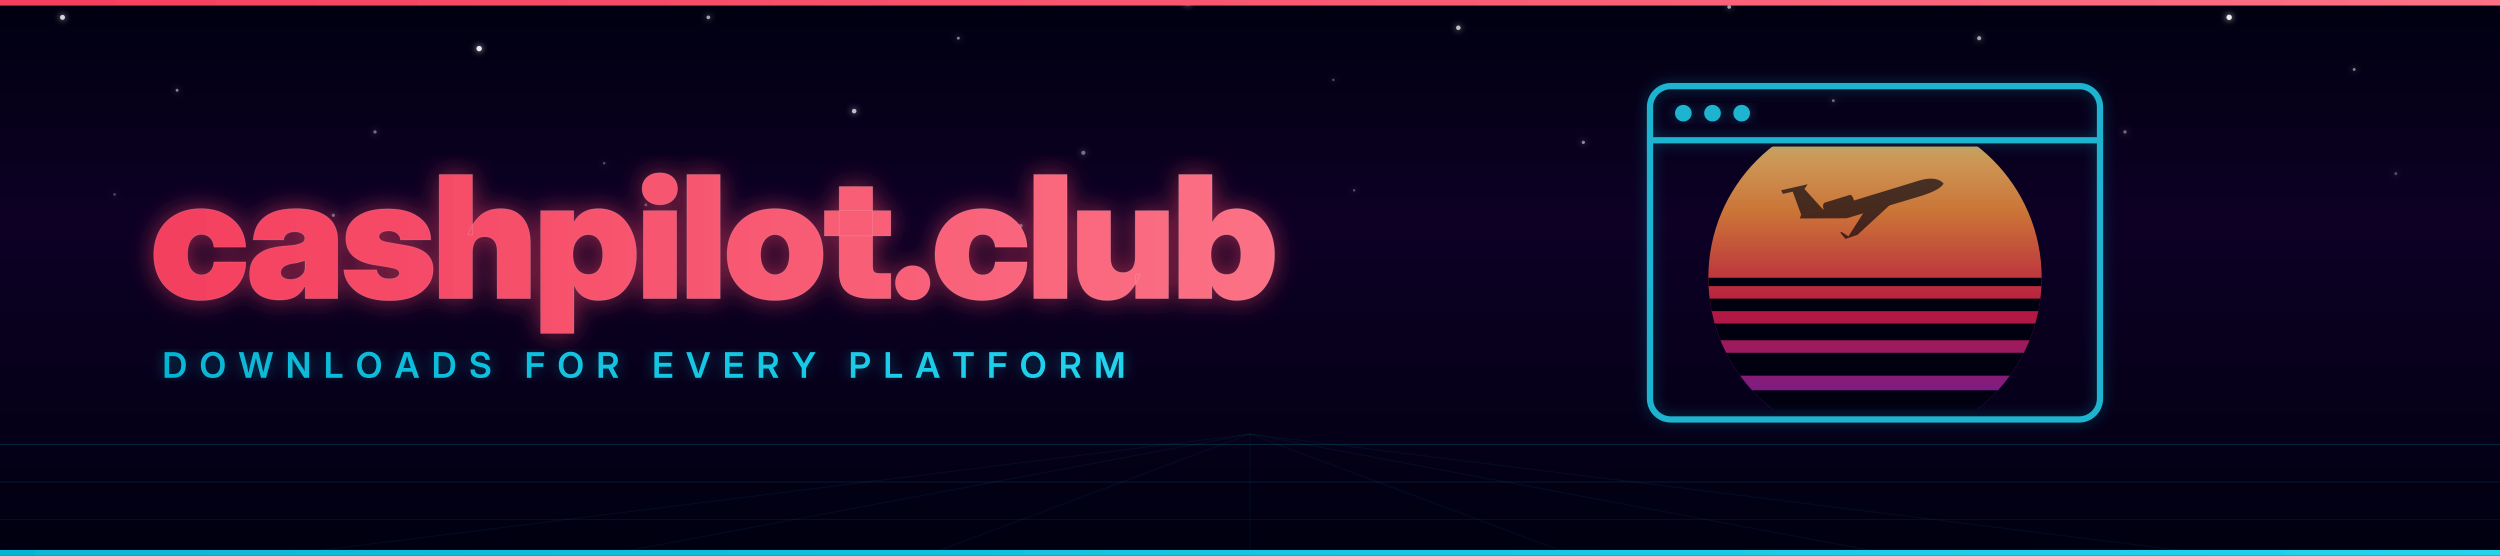
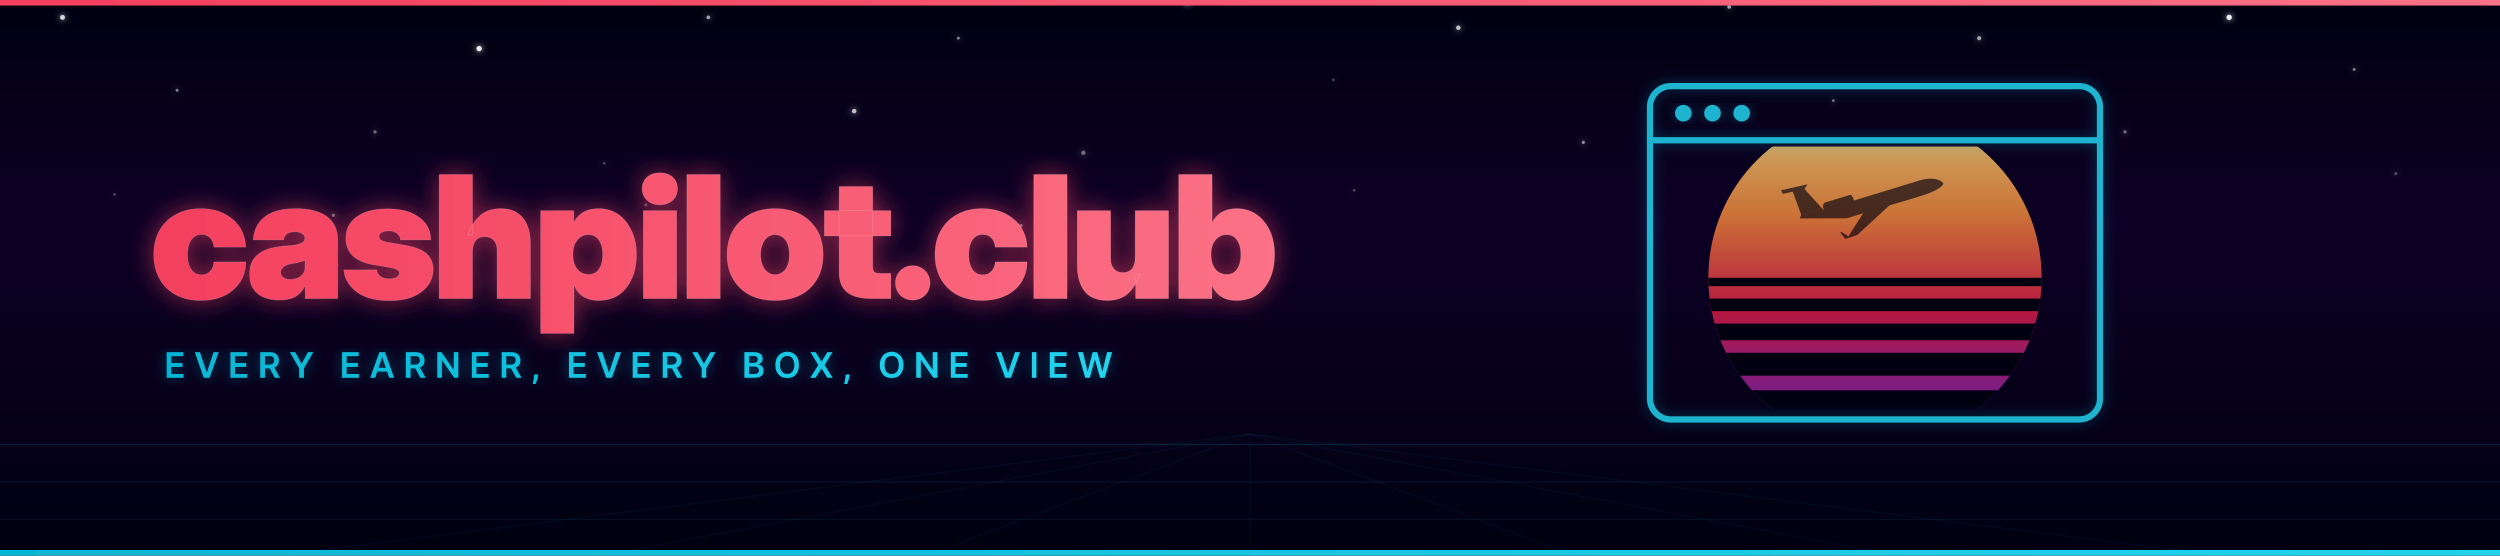
<svg xmlns="http://www.w3.org/2000/svg" viewBox="0 0 900 200" width="900" height="200" role="img" aria-label="cashpilot.club">
  <defs>
    <linearGradient id="bg" x1="0%" y1="0%" x2="0%" y2="100%">
      <stop offset="0%" stop-color="#000010" />
      <stop offset="40%" stop-color="#0d0025" />
      <stop offset="100%" stop-color="#000010" />
    </linearGradient>
    <linearGradient id="sun" x1="0%" y1="0%" x2="0%" y2="100%">
      <stop offset="0%" stop-color="#fde68a" />
      <stop offset="30%" stop-color="#fb923c" />
      <stop offset="60%" stop-color="#e11d48" />
      <stop offset="100%" stop-color="#6d28d9" />
    </linearGradient>
    <linearGradient id="pk" x1="0%" y1="0%" x2="100%" y2="0%">
      <stop offset="0%" stop-color="#f43f5e" />
      <stop offset="100%" stop-color="#fb7185" />
    </linearGradient>
    <linearGradient id="cy" x1="0%" y1="0%" x2="100%" y2="0%">
      <stop offset="0%" stop-color="#06b6d4" />
      <stop offset="100%" stop-color="#22d3ee" />
    </linearGradient>
    <filter id="pg">
      <feGaussianBlur stdDeviation="6" result="b" />
      <feFlood flood-color="#f43f5e" flood-opacity="0.5" result="c" />
      <feComposite in="c" in2="b" operator="in" result="g" />
      <feMerge>
        <feMergeNode in="g" />
        <feMergeNode in="SourceGraphic" />
      </feMerge>
    </filter>
    <filter id="cg">
      <feGaussianBlur stdDeviation="3" result="b" />
      <feFlood flood-color="#06b6d4" flood-opacity="0.4" result="c" />
      <feComposite in="c" in2="b" operator="in" result="g" />
      <feMerge>
        <feMergeNode in="g" />
        <feMergeNode in="SourceGraphic" />
      </feMerge>
    </filter>
    <filter id="sg">
      <feGaussianBlur stdDeviation="1.5" result="b" />
      <feMerge>
        <feMergeNode in="b" />
        <feMergeNode in="SourceGraphic" />
      </feMerge>
    </filter>
    <clipPath id="cue">
      <rect x="797" y="87" width="206" height="126" rx="6" />
    </clipPath>
    <clipPath id="sc">
      <circle cx="900" cy="150" r="80" />
    </clipPath>
  </defs>
  <rect width="900" height="200" fill="url(#bg)" />
  <g transform="translate(0,-12.5) scale(0.75)">
    <g fill="#fff" filter="url(#sg)">
      <circle cx="30" cy="25" r="1.2" opacity="0.8" />
      <circle cx="85" cy="60" r="0.7" opacity="0.5" />
      <circle cx="120" cy="15" r="1" opacity="0.7" />
      <circle cx="180" cy="80" r="0.8" opacity="0.4" />
      <circle cx="230" cy="40" r="1.3" opacity="0.9" />
      <circle cx="290" cy="95" r="0.6" opacity="0.3" />
      <circle cx="340" cy="25" r="0.9" opacity="0.6" />
      <circle cx="410" cy="70" r="1.1" opacity="0.7" />
      <circle cx="460" cy="35" r="0.7" opacity="0.5" />
      <circle cx="520" cy="90" r="1" opacity="0.4" />
      <circle cx="570" cy="18" r="1.2" opacity="0.8" />
      <circle cx="640" cy="55" r="0.6" opacity="0.3" />
      <circle cx="700" cy="30" r="1.1" opacity="0.7" />
      <circle cx="760" cy="85" r="0.8" opacity="0.5" />
      <circle cx="830" cy="20" r="0.9" opacity="0.6" />
      <circle cx="880" cy="65" r="0.7" opacity="0.4" />
      <circle cx="950" cy="35" r="1" opacity="0.6" />
      <circle cx="1020" cy="80" r="0.8" opacity="0.4" />
      <circle cx="1070" cy="25" r="1.3" opacity="0.9" />
      <circle cx="1130" cy="50" r="0.7" opacity="0.5" />
      <circle cx="1180" cy="15" r="1" opacity="0.7" />
      <circle cx="55" cy="110" r="0.6" opacity="0.3" />
      <circle cx="160" cy="120" r="0.8" opacity="0.4" />
      <circle cx="310" cy="115" r="0.7" opacity="0.3" />
      <circle cx="490" cy="125" r="0.9" opacity="0.4" />
      <circle cx="650" cy="108" r="0.6" opacity="0.3" />
      <circle cx="1150" cy="100" r="0.7" opacity="0.3" />
    </g>
    <g clip-path="url(#cue)">
      <circle cx="900" cy="150" r="80" fill="url(#sun)" opacity="0.8" />
      <g clip-path="url(#sc)">
        <rect x="815" y="150" width="170" height="4" fill="#000010" />
        <rect x="815" y="160" width="170" height="6" fill="#000010" />
        <rect x="815" y="172" width="170" height="8" fill="#000010" />
        <rect x="815" y="186" width="170" height="11" fill="#000010" />
        <rect x="815" y="204" width="170" height="16" fill="#000010" />
        <g id="plane" transform="translate(899,114) rotate(-17) scale(0.95)" fill="#000010" opacity="0.65">
          <path d="M37,1.2 C35.8,-1.8 32,-3.8 26,-3.9 L-22,-3.9 L-36.5,-4.8 L-37.6,-3.2 L-15,3.6 L24,3.8 C30.5,3.8 35,3 37,1.2 Z" />
          <path d="M-25,-3.9 L-31.8,-18.4 L-37.2,-18.6 L-36.4,-4.6 Z" />
          <path d="M-28.8,-18.6 L-42.5,-19.6 L-42.2,-17.6 L-31,-16.8 Z" />
          <path d="M-10,-7.2 L-23,-7.2 C-25.4,-7.2 -25.4,-1.8 -23,-1.8 L-10,-1.8 C-8.4,-1.8 -8.4,-7.2 -10,-7.2 Z" />
          <path d="M9,3 L-6,3.4 L-16.8,12.6 L-19.5,9.4 L-20.2,9.6 L-18.6,13.4 L-12.2,13.2 Z" />
        </g>
      </g>
    </g>
    <g fill="none" stroke="#22d3ee" stroke-width="3" stroke-linejoin="round" stroke-linecap="round" opacity="0.85" filter="url(#cg)">
      <rect x="792" y="58" width="216" height="160" rx="10" />
      <path d="M792,84 L1008,84" />
    </g>
    <g fill="#22d3ee" opacity="0.85" filter="url(#cg)">
      <circle cx="808" cy="71" r="4" />
      <circle cx="822" cy="71" r="4" />
      <circle cx="836" cy="71" r="4" />
    </g>
    <g stroke="#06b6d4" stroke-width="0.5">
      <line x1="0" y1="230" x2="1200" y2="230" opacity="0.2" />
      <line x1="0" y1="248" x2="1200" y2="248" opacity="0.14" />
      <line x1="0" y1="266" x2="1200" y2="266" opacity="0.09" />
      <line x1="0" y1="284" x2="1200" y2="284" opacity="0.05" />
      <line x1="600" y1="225" x2="0" y2="300" opacity="0.07" />
      <line x1="600" y1="225" x2="200" y2="300" opacity="0.07" />
      <line x1="600" y1="225" x2="400" y2="300" opacity="0.07" />
      <line x1="600" y1="225" x2="600" y2="300" opacity="0.07" />
      <line x1="600" y1="225" x2="800" y2="300" opacity="0.07" />
      <line x1="600" y1="225" x2="1000" y2="300" opacity="0.07" />
      <line x1="600" y1="225" x2="1200" y2="300" opacity="0.07" />
    </g>
    <path id="ttl" transform="translate(72 160)" d="M24.4 0.9Q17.6 0.9 12.5 -1.8Q7.4 -4.5 4.6 -9.5Q1.8 -14.5 1.8 -21.1Q1.8 -27.7 4.6 -32.7Q7.4 -37.7 12.5 -40.4Q17.6 -43.2 24.4 -43.2Q29.0 -43.2 32.9 -41.9Q36.8 -40.5 39.7 -38.0Q42.6 -35.6 44.2 -32.2Q45.8 -28.8 46.0 -24.7H30.7Q30.6 -26.1 30.1 -27.2Q29.7 -28.3 28.9 -29.1Q28.1 -29.9 27.0 -30.4Q26.0 -30.8 24.7 -30.8Q22.6 -30.8 21.1 -29.6Q19.6 -28.5 18.8 -26.3Q18.0 -24.1 18.0 -21.1Q18.0 -18.1 18.8 -15.9Q19.6 -13.7 21.1 -12.6Q22.6 -11.4 24.7 -11.4Q26.0 -11.4 27.0 -11.8Q28.1 -12.3 28.9 -13.1Q29.7 -13.9 30.1 -15.0Q30.6 -16.2 30.7 -17.6H46.0Q46.0 -13.5 44.4 -10.1Q42.8 -6.7 39.9 -4.2Q37.1 -1.7 33.1 -0.4Q29.1 0.9 24.4 0.9Z M62.2 0.7Q57.9 0.7 54.7 -0.6Q51.4 -1.9 49.6 -4.7Q47.8 -7.4 47.8 -11.6Q47.8 -15.2 49.0 -17.7Q50.2 -20.1 52.5 -21.7Q54.7 -23.3 57.6 -24.1Q60.6 -24.9 64.0 -25.2Q67.7 -25.4 70.0 -25.8Q72.3 -26.3 73.3 -27.0Q74.3 -27.7 74.3 -28.9V-29.0Q74.3 -29.9 73.7 -30.6Q73.1 -31.3 72.0 -31.7Q70.9 -32.1 69.5 -32.1Q67.9 -32.1 66.8 -31.6Q65.6 -31.2 65.0 -30.3Q64.3 -29.5 64.2 -28.2H49.5Q49.9 -33.0 52.3 -36.4Q54.7 -39.7 59.1 -41.5Q63.6 -43.2 70.1 -43.2Q75.0 -43.2 78.7 -42.2Q82.5 -41.2 85.0 -39.3Q87.6 -37.4 88.8 -34.6Q90.1 -31.8 90.1 -28.2V0.0H74.5V-5.9H74.3Q72.9 -3.4 71.1 -1.9Q69.3 -0.4 67.1 0.1Q64.9 0.7 62.2 0.7ZM67.4 -9.2Q69.1 -9.2 70.7 -9.8Q72.3 -10.5 73.4 -11.8Q74.4 -13.0 74.4 -14.9V-18.3Q73.8 -18.1 73.2 -17.9Q72.5 -17.7 71.7 -17.5Q71.0 -17.3 70.1 -17.1Q69.1 -17.0 68.0 -16.8Q66.4 -16.5 65.2 -15.9Q64.0 -15.4 63.4 -14.5Q62.7 -13.7 62.7 -12.6Q62.7 -11.5 63.3 -10.7Q63.9 -10.0 65.0 -9.6Q66.0 -9.2 67.4 -9.2Z M114.9 1.0Q108.7 1.0 103.9 -0.7Q99.1 -2.6 96.3 -6.0Q93.4 -9.3 93.0 -13.8H108.8Q109.1 -11.9 110.6 -10.7Q112.1 -9.5 114.7 -9.5Q117.1 -9.5 118.4 -10.3Q119.7 -11.0 119.7 -12.2Q119.7 -13.3 118.5 -14.0Q117.3 -14.6 114.9 -15.0L107.0 -16.3Q100.7 -17.4 97.3 -20.6Q94.0 -23.8 94.0 -28.9Q94.0 -33.3 96.3 -36.4Q98.7 -39.6 103.2 -41.4Q107.7 -43.1 114.1 -43.1Q120.5 -43.1 125.1 -41.3Q129.6 -39.4 132.2 -36.1Q134.7 -32.8 134.8 -28.2H120.2Q120.2 -30.0 118.6 -31.3Q117.0 -32.5 114.7 -32.5Q112.4 -32.5 111.1 -31.7Q109.9 -30.9 109.9 -29.8Q109.9 -28.8 110.9 -28.1Q111.9 -27.4 113.8 -27.1L122.9 -25.5Q129.6 -24.4 132.7 -21.6Q135.9 -18.8 135.9 -14.1Q135.9 -9.6 133.3 -6.2Q130.7 -2.8 126.0 -0.8Q121.3 1.0 114.9 1.0Z M154.8 -22.4V0.0H138.8V-59.6H154.8V-30.6H152.5Q154.5 -36.1 158.2 -39.6Q162.0 -43.2 168.4 -43.2Q173.1 -43.2 176.2 -41.2Q179.4 -39.1 181.0 -35.4Q182.6 -31.7 182.6 -26.6V0.0H166.6V-23.0Q166.6 -26.2 165.1 -27.9Q163.6 -29.7 160.7 -29.7Q158.8 -29.7 157.5 -28.9Q156.2 -28.1 155.5 -26.4Q154.8 -24.8 154.8 -22.4Z M187.5 16.7V-42.2H203.4V-36.9H203.6Q204.8 -39.0 206.5 -40.4Q208.2 -41.8 210.4 -42.5Q212.6 -43.2 215.4 -43.2Q220.7 -43.2 224.8 -40.4Q228.8 -37.6 231.1 -32.6Q233.5 -27.7 233.5 -21.2Q233.5 -14.4 231.2 -9.5Q228.9 -4.5 224.9 -1.7Q220.8 0.9 215.2 0.9Q212.4 0.9 210.2 0.1Q207.9 -0.7 206.3 -2.3Q204.6 -3.9 203.7 -6.2H203.5V16.7ZM210.4 -11.6Q212.6 -11.6 214.2 -12.7Q215.7 -13.9 216.5 -16.1Q217.3 -18.2 217.3 -21.2Q217.3 -24.1 216.5 -26.2Q215.7 -28.3 214.2 -29.5Q212.6 -30.7 210.4 -30.7Q208.3 -30.7 206.6 -29.5Q204.9 -28.3 203.9 -26.2Q203.0 -24.1 203.0 -21.2Q203.0 -18.2 203.9 -16.1Q204.9 -13.9 206.6 -12.7Q208.3 -11.6 210.4 -11.6Z M236.8 0.0V-42.2H252.8V0.0ZM244.7 -45.0Q241.0 -45.0 238.6 -47.2Q236.2 -49.4 236.2 -52.8Q236.2 -56.1 238.6 -58.3Q241.0 -60.4 244.7 -60.4Q248.5 -60.4 250.9 -58.3Q253.2 -56.1 253.2 -52.7Q253.2 -49.4 250.9 -47.2Q248.5 -45.0 244.7 -45.0Z M273.7 -59.6V0.0H257.7V-59.6Z M300.0 0.9Q293.2 0.9 288.0 -1.7Q282.8 -4.4 279.9 -9.4Q277.0 -14.3 277.0 -21.1Q277.0 -27.9 279.9 -32.8Q282.8 -37.7 288.0 -40.5Q293.2 -43.2 300.0 -43.2Q306.9 -43.2 312.1 -40.5Q317.3 -37.7 320.2 -32.8Q323.1 -27.9 323.1 -21.1Q323.1 -14.3 320.2 -9.4Q317.3 -4.4 312.1 -1.7Q306.9 0.9 300.0 0.9ZM300.0 -11.5Q301.9 -11.5 303.5 -12.6Q305.1 -13.6 306.0 -15.8Q306.9 -17.9 306.9 -21.1Q306.9 -24.3 306.0 -26.4Q305.1 -28.5 303.5 -29.6Q301.9 -30.7 300.0 -30.7Q298.1 -30.7 296.6 -29.6Q295.0 -28.5 294.1 -26.4Q293.1 -24.3 293.1 -21.1Q293.1 -17.9 294.1 -15.8Q295.0 -13.6 296.6 -12.6Q298.1 -11.5 300.0 -11.5Z M355.6 -42.2V-30.1H323.7V-42.2ZM330.8 -53.8H346.9V-15.4Q346.9 -13.5 347.6 -12.8Q348.3 -12.1 350.5 -12.1Q351.6 -12.1 353.3 -12.1Q355.0 -12.1 355.6 -12.1V0.0Q354.5 0.0 352.0 0.0Q349.5 0.0 346.8 0.0Q338.5 0.0 334.7 -3.0Q330.8 -6.0 330.8 -12.6Z M366.1 0.7Q362.6 0.7 360.2 -1.6Q357.8 -4.1 357.8 -7.5Q357.8 -11.0 360.2 -13.4Q362.6 -15.8 366.1 -15.8Q369.5 -15.8 372.0 -13.4Q374.4 -11.0 374.4 -7.5Q374.4 -4.1 372.0 -1.6Q369.5 0.7 366.1 0.7Z M399.4 0.9Q392.6 0.9 387.5 -1.8Q382.5 -4.5 379.6 -9.5Q376.8 -14.5 376.8 -21.1Q376.8 -27.7 379.6 -32.7Q382.5 -37.7 387.5 -40.4Q392.6 -43.2 399.4 -43.2Q404.0 -43.2 407.9 -41.9Q411.9 -40.5 414.7 -38.0Q417.6 -35.6 419.2 -32.2Q420.9 -28.8 421.0 -24.7H405.7Q405.6 -26.1 405.1 -27.2Q404.7 -28.3 403.9 -29.1Q403.1 -29.9 402.1 -30.4Q401.0 -30.8 399.7 -30.8Q397.6 -30.8 396.1 -29.6Q394.6 -28.5 393.8 -26.3Q393.0 -24.1 393.0 -21.1Q393.0 -18.1 393.8 -15.9Q394.6 -13.7 396.1 -12.6Q397.6 -11.4 399.7 -11.4Q401.0 -11.4 402.1 -11.8Q403.1 -12.3 403.9 -13.1Q404.7 -13.9 405.1 -15.0Q405.6 -16.2 405.7 -17.6H421.0Q421.0 -13.5 419.4 -10.1Q417.9 -6.7 415.0 -4.2Q412.1 -1.7 408.1 -0.4Q404.2 0.9 399.4 0.9Z M440.2 -59.6V0.0H424.2V-59.6Z M459.4 0.9Q454.7 0.9 451.5 -1.0Q448.3 -3.0 446.7 -6.8Q445.1 -10.5 445.1 -15.6V-42.2H461.1V-19.2Q461.1 -16.0 462.7 -14.3Q464.2 -12.5 467.0 -12.5Q468.9 -12.5 470.2 -13.3Q471.6 -14.1 472.2 -15.7Q472.9 -17.4 472.9 -19.8V-42.2H488.9V0.0H473.1V-11.6H475.2Q473.2 -6.1 469.5 -2.5Q465.8 0.9 459.4 0.9Z M521.5 0.9Q518.7 0.9 516.4 0.1Q514.1 -0.7 512.4 -2.4Q510.7 -4.0 509.7 -6.5H509.7V0.0H493.8V-59.6H509.8V-36.7H509.9Q511.2 -38.9 512.9 -40.4Q514.6 -41.8 516.8 -42.5Q519.0 -43.2 521.7 -43.2Q527.0 -43.2 531.1 -40.4Q535.1 -37.6 537.5 -32.6Q539.8 -27.7 539.8 -21.2Q539.8 -14.4 537.5 -9.5Q535.3 -4.5 531.2 -1.7Q527.1 0.9 521.5 0.9ZM516.8 -11.6Q519.0 -11.6 520.5 -12.7Q522.0 -13.9 522.8 -16.1Q523.6 -18.2 523.6 -21.2Q523.6 -24.1 522.8 -26.2Q522.0 -28.3 520.5 -29.5Q519.0 -30.7 516.8 -30.7Q514.6 -30.7 512.9 -29.5Q511.2 -28.3 510.2 -26.2Q509.3 -24.1 509.3 -21.2Q509.3 -18.2 510.2 -16.1Q511.2 -13.9 512.9 -12.7Q514.6 -11.6 516.8 -11.6Z" fill="url(#pk)" filter="url(#pg)" />
    <use href="#ttl" fill="none" stroke="#fff" stroke-width="0.3" opacity="0.2" />
-     <path d="M5.2 0.0H2.0V-1.8H5.0Q6.4 -1.8 7.3 -2.3Q8.1 -2.8 8.6 -3.8Q9.0 -4.8 9.0 -6.2Q9.0 -7.5 8.6 -8.5Q8.1 -9.4 7.3 -9.9Q6.4 -10.4 5.1 -10.4H2.0V-12.3H5.2Q7.1 -12.3 8.4 -11.6Q9.8 -10.8 10.5 -9.4Q11.2 -8.1 11.2 -6.2Q11.2 -4.2 10.5 -2.8Q9.8 -1.5 8.4 -0.7Q7.1 0.0 5.2 0.0ZM3.2 -12.3V0.0H1.0V-12.3Z M24.2 0.1Q22.5 0.1 21.2 -0.5Q19.9 -1.3 19.1 -2.8Q18.4 -4.2 18.4 -6.1Q18.4 -8.1 19.1 -9.5Q19.9 -10.9 21.2 -11.7Q22.5 -12.5 24.2 -12.5Q25.8 -12.5 27.1 -11.7Q28.4 -10.9 29.2 -9.5Q29.9 -8.1 29.9 -6.1Q29.9 -4.2 29.2 -2.8Q28.4 -1.3 27.1 -0.5Q25.8 0.1 24.2 0.1ZM24.2 -1.7Q25.2 -1.7 26.0 -2.2Q26.8 -2.7 27.2 -3.7Q27.7 -4.7 27.7 -6.1Q27.7 -7.5 27.2 -8.5Q26.8 -9.5 26.0 -10.0Q25.2 -10.6 24.2 -10.6Q23.2 -10.6 22.4 -10.0Q21.5 -9.5 21.1 -8.5Q20.6 -7.5 20.6 -6.1Q20.6 -4.7 21.1 -3.7Q21.5 -2.7 22.4 -2.2Q23.2 -1.7 24.2 -1.7Z M40.0 0.0 36.6 -12.3H38.9L40.6 -5.7Q40.8 -4.9 40.9 -4.2Q41.1 -3.5 41.2 -2.8Q41.3 -2.1 41.5 -1.4H41.1Q41.2 -2.1 41.4 -2.8Q41.5 -3.5 41.7 -4.2Q41.8 -4.9 42.0 -5.7L43.7 -12.3H46.0L47.7 -5.7Q47.9 -4.9 48.0 -4.2Q48.2 -3.5 48.4 -2.8Q48.5 -2.1 48.6 -1.4H48.2Q48.4 -2.1 48.5 -2.8Q48.6 -3.5 48.8 -4.2Q49.0 -4.9 49.1 -5.7L50.8 -12.3H53.1L49.7 0.0H47.3L45.4 -7.1Q45.2 -7.9 45.0 -8.8Q44.8 -9.6 44.6 -10.7H45.1Q44.9 -9.6 44.7 -8.8Q44.5 -7.9 44.3 -7.1L42.5 0.0Z M60.2 0.0V-12.3H62.6L66.9 -5.4Q67.1 -5.1 67.4 -4.7Q67.7 -4.2 68.0 -3.7Q68.3 -3.1 68.5 -2.6L68.3 -2.1Q68.3 -2.6 68.3 -3.3Q68.2 -4.0 68.2 -4.6Q68.2 -5.2 68.2 -5.6V-12.3H70.4V0.0H68.0L64.1 -6.2Q63.9 -6.5 63.6 -7.0Q63.3 -7.6 62.8 -8.3Q62.4 -9.0 62.0 -9.9L62.3 -10.2Q62.4 -9.3 62.4 -8.5Q62.4 -7.7 62.4 -7.1Q62.4 -6.5 62.4 -6.2V0.0Z M78.5 0.0V-12.3H80.7V-1.9H86.4V0.0Z M99.1 0.1Q97.5 0.1 96.2 -0.5Q94.9 -1.3 94.1 -2.8Q93.4 -4.2 93.4 -6.1Q93.4 -8.1 94.1 -9.5Q94.9 -10.9 96.2 -11.7Q97.5 -12.5 99.1 -12.5Q100.8 -12.5 102.1 -11.7Q103.4 -10.9 104.2 -9.5Q104.9 -8.1 104.9 -6.1Q104.9 -4.2 104.2 -2.8Q103.4 -1.3 102.1 -0.5Q100.8 0.1 99.1 0.1ZM99.1 -1.7Q100.2 -1.7 101.0 -2.2Q101.8 -2.7 102.2 -3.7Q102.7 -4.7 102.7 -6.1Q102.7 -7.5 102.2 -8.5Q101.8 -9.5 101.0 -10.0Q100.2 -10.6 99.1 -10.6Q98.1 -10.6 97.3 -10.0Q96.5 -9.5 96.1 -8.5Q95.6 -7.5 95.6 -6.1Q95.6 -4.7 96.1 -3.7Q96.5 -2.7 97.3 -2.2Q98.1 -1.7 99.1 -1.7Z M111.6 0.0 116.0 -12.3H118.8L123.2 0.0H120.8L118.6 -6.4Q118.3 -7.5 117.9 -8.6Q117.6 -9.8 117.1 -11.4H117.7Q117.3 -9.8 116.9 -8.6Q116.5 -7.5 116.2 -6.4L114.0 0.0ZM114.2 -2.9V-4.7H120.6V-2.9Z M134.5 0.0H131.4V-1.8H134.4Q135.7 -1.8 136.6 -2.3Q137.5 -2.8 137.9 -3.8Q138.3 -4.8 138.3 -6.2Q138.3 -7.5 137.9 -8.5Q137.5 -9.4 136.6 -9.9Q135.8 -10.4 134.4 -10.4H131.3V-12.3H134.6Q136.4 -12.3 137.8 -11.6Q139.1 -10.8 139.8 -9.4Q140.5 -8.1 140.5 -6.2Q140.5 -4.2 139.8 -2.8Q139.1 -1.5 137.7 -0.7Q136.4 0.0 134.5 0.0ZM132.5 -12.3V0.0H130.3V-12.3Z M152.6 0.1Q151.1 0.1 150.0 -0.3Q148.9 -0.8 148.3 -1.7Q147.8 -2.7 147.8 -4.0H149.9Q149.9 -3.2 150.2 -2.7Q150.6 -2.2 151.2 -1.9Q151.8 -1.6 152.7 -1.6Q153.4 -1.6 154.0 -1.8Q154.6 -2.0 154.9 -2.4Q155.2 -2.8 155.2 -3.4Q155.2 -3.8 155.0 -4.2Q154.8 -4.5 154.3 -4.7Q153.8 -5.0 152.9 -5.1L151.6 -5.4Q149.8 -5.9 148.9 -6.7Q148.0 -7.5 148.0 -8.8Q148.0 -9.9 148.6 -10.8Q149.1 -11.6 150.2 -12.1Q151.2 -12.5 152.5 -12.5Q153.9 -12.5 154.9 -12.0Q155.9 -11.6 156.5 -10.7Q157.1 -9.8 157.1 -8.6H155.0Q154.9 -9.5 154.3 -10.1Q153.6 -10.7 152.5 -10.7Q151.9 -10.7 151.3 -10.4Q150.8 -10.2 150.5 -9.8Q150.2 -9.4 150.2 -8.9Q150.2 -8.5 150.4 -8.2Q150.6 -7.9 151.1 -7.7Q151.6 -7.5 152.4 -7.3L153.7 -7.0Q154.7 -6.8 155.4 -6.5Q156.1 -6.1 156.5 -5.7Q157.0 -5.3 157.2 -4.7Q157.4 -4.2 157.4 -3.5Q157.4 -2.4 156.8 -1.5Q156.3 -0.7 155.2 -0.2Q154.1 0.1 152.6 0.1Z M174.9 0.0V-12.3H183.2V-10.4H177.1V-7.0H182.8V-5.2H177.1V0.0Z M195.9 0.1Q194.3 0.1 193.0 -0.5Q191.7 -1.3 190.9 -2.8Q190.2 -4.2 190.2 -6.1Q190.2 -8.1 190.9 -9.5Q191.7 -10.9 193.0 -11.7Q194.3 -12.5 195.9 -12.5Q197.6 -12.5 198.9 -11.7Q200.2 -10.9 201.0 -9.5Q201.7 -8.1 201.7 -6.1Q201.7 -4.2 201.0 -2.8Q200.2 -1.3 198.9 -0.5Q197.6 0.1 195.9 0.1ZM195.9 -1.7Q197.0 -1.7 197.8 -2.2Q198.6 -2.7 199.0 -3.7Q199.5 -4.7 199.5 -6.1Q199.5 -7.5 199.0 -8.5Q198.6 -9.5 197.8 -10.0Q197.0 -10.6 195.9 -10.6Q194.9 -10.6 194.1 -10.0Q193.3 -9.5 192.9 -8.5Q192.4 -7.5 192.4 -6.1Q192.4 -4.7 192.9 -3.7Q193.3 -2.7 194.1 -2.2Q194.9 -1.7 195.9 -1.7Z M209.3 0.0V-12.3H214.2Q215.5 -12.3 216.5 -11.8Q217.5 -11.4 218.0 -10.5Q218.6 -9.6 218.6 -8.4Q218.6 -7.2 218.0 -6.3Q217.4 -5.4 216.4 -4.9Q215.4 -4.4 214.0 -4.4H210.6V-6.3H214.1Q214.8 -6.3 215.3 -6.5Q215.8 -6.8 216.1 -7.2Q216.4 -7.7 216.4 -8.4Q216.4 -9.0 216.1 -9.5Q215.8 -9.9 215.3 -10.2Q214.8 -10.5 214.0 -10.5H211.5V0.0ZM216.4 0.0 213.5 -5.5H215.9L218.8 0.0Z M236.1 0.0V-12.3H244.7V-10.4H238.3V-7.2H244.2V-5.3H238.3V-1.9H244.7V0.0Z M255.8 0.0 251.4 -12.3H253.8L256.0 -5.8Q256.3 -4.9 256.7 -3.7Q257.0 -2.4 257.5 -0.9H256.9Q257.3 -2.4 257.7 -3.7Q258.1 -4.9 258.4 -5.8L260.5 -12.3H262.9L258.5 0.0Z M270.0 0.0V-12.3H278.6V-10.4H272.2V-7.2H278.1V-5.3H272.2V-1.9H278.6V0.0Z M286.2 0.0V-12.3H291.0Q292.4 -12.3 293.4 -11.8Q294.3 -11.4 294.9 -10.5Q295.4 -9.6 295.4 -8.4Q295.4 -7.2 294.9 -6.3Q294.3 -5.4 293.3 -4.9Q292.2 -4.4 290.9 -4.4H287.5V-6.3H290.9Q291.6 -6.3 292.2 -6.5Q292.7 -6.8 293.0 -7.2Q293.3 -7.7 293.3 -8.4Q293.3 -9.0 293.0 -9.5Q292.7 -9.9 292.2 -10.2Q291.6 -10.5 290.9 -10.5H288.4V0.0ZM293.2 0.0 290.4 -5.5H292.7L295.7 0.0Z M306.8 0.0V-4.7L302.2 -12.3H304.7L307.0 -8.5Q307.3 -8.0 307.6 -7.4Q307.9 -6.9 308.2 -6.4H307.6Q307.9 -6.9 308.2 -7.4Q308.4 -8.0 308.8 -8.5L310.9 -12.3H313.5L308.9 -4.7V0.0Z M330.4 0.0V-12.3H335.2Q336.5 -12.3 337.5 -11.8Q338.5 -11.4 339.0 -10.5Q339.6 -9.6 339.6 -8.4Q339.6 -7.1 339.0 -6.3Q338.5 -5.4 337.5 -4.9Q336.5 -4.4 335.1 -4.4H331.6V-6.3H335.0Q335.8 -6.3 336.3 -6.5Q336.8 -6.8 337.1 -7.3Q337.4 -7.7 337.4 -8.4Q337.4 -9.0 337.1 -9.5Q336.8 -9.9 336.3 -10.2Q335.8 -10.4 335.0 -10.4H332.6V0.0Z M347.1 0.0V-12.3H349.2V-1.9H355.0V0.0Z M361.5 0.0 365.9 -12.3H368.7L373.1 0.0H370.6L368.5 -6.4Q368.1 -7.5 367.8 -8.6Q367.4 -9.8 367.0 -11.4H367.6Q367.1 -9.8 366.8 -8.6Q366.4 -7.5 366.1 -6.4L363.8 0.0ZM364.1 -2.9V-4.7H370.4V-2.9Z M379.5 -10.4V-12.3H389.4V-10.4H385.6V0.0H383.4V-10.4Z M396.8 0.0V-12.3H405.2V-10.4H399.0V-7.0H404.7V-5.2H399.0V0.0Z M417.9 0.1Q416.3 0.1 414.9 -0.5Q413.6 -1.3 412.9 -2.8Q412.1 -4.2 412.1 -6.1Q412.1 -8.1 412.9 -9.5Q413.6 -10.9 414.9 -11.7Q416.3 -12.5 417.9 -12.5Q419.6 -12.5 420.9 -11.7Q422.2 -10.9 422.9 -9.5Q423.7 -8.1 423.7 -6.1Q423.7 -4.2 422.9 -2.8Q422.2 -1.3 420.9 -0.5Q419.6 0.1 417.9 0.1ZM417.9 -1.7Q418.9 -1.7 419.7 -2.2Q420.5 -2.7 421.0 -3.7Q421.5 -4.7 421.5 -6.1Q421.5 -7.5 421.0 -8.5Q420.5 -9.5 419.7 -10.0Q418.9 -10.6 417.9 -10.6Q416.9 -10.6 416.1 -10.0Q415.3 -9.5 414.8 -8.5Q414.4 -7.5 414.4 -6.1Q414.4 -4.7 414.8 -3.7Q415.3 -2.7 416.1 -2.2Q416.9 -1.7 417.9 -1.7Z M431.3 0.0V-12.3H436.1Q437.5 -12.3 438.5 -11.8Q439.5 -11.4 440.0 -10.5Q440.5 -9.6 440.5 -8.4Q440.5 -7.2 440.0 -6.3Q439.4 -5.4 438.4 -4.9Q437.4 -4.4 436.0 -4.4H432.6V-6.3H436.0Q436.7 -6.3 437.3 -6.5Q437.8 -6.8 438.1 -7.2Q438.4 -7.7 438.4 -8.4Q438.4 -9.0 438.1 -9.5Q437.8 -9.9 437.3 -10.2Q436.7 -10.5 436.0 -10.5H433.5V0.0ZM438.4 0.0 435.5 -5.5H437.8L440.8 0.0Z M448.2 0.0V-12.3H451.4L453.8 -5.8Q453.9 -5.5 454.1 -5.0Q454.3 -4.4 454.4 -3.9Q454.6 -3.3 454.8 -2.8Q454.9 -2.3 455.0 -2.0H454.5Q454.6 -2.3 454.7 -2.8Q454.9 -3.3 455.0 -3.9Q455.2 -4.4 455.4 -5.0Q455.5 -5.5 455.6 -5.8L458.0 -12.3H461.2V0.0H459.0V-6.3Q459.0 -6.7 459.0 -7.2Q459.0 -7.7 459.1 -8.3Q459.1 -8.9 459.1 -9.5Q459.1 -10.1 459.1 -10.7H459.4Q459.2 -10.1 459.0 -9.4Q458.8 -8.8 458.6 -8.2Q458.4 -7.6 458.2 -7.1Q458.1 -6.6 458.0 -6.3L455.6 0.0H453.8L451.4 -6.3Q451.3 -6.6 451.2 -7.1Q451.0 -7.6 450.8 -8.2Q450.6 -8.8 450.4 -9.4Q450.2 -10.1 450.0 -10.7H450.3Q450.3 -10.1 450.3 -9.5Q450.4 -8.9 450.4 -8.3Q450.4 -7.7 450.4 -7.2Q450.4 -6.7 450.4 -6.3V0.0Z" fill="url(#cy)" filter="url(#cg)" transform="translate(78 198)" />
+     <path d="M1.2 0.0V-12.3H9.2V-10.4H3.4V-7.1H8.8V-5.2H3.4V-1.8H9.3V0.0Z M17.2 -12.3 20.4 -2.6H20.5L23.7 -12.3H26.2L21.8 0.0H19.0L14.7 -12.3Z M31.8 0.0V-12.3H39.8V-10.4H34.0V-7.1H39.4V-5.2H34.0V-1.8H39.9V0.0Z M46.1 0.0V-12.3H50.8Q52.2 -12.3 53.2 -11.8Q54.1 -11.3 54.6 -10.4Q55.1 -9.5 55.1 -8.4Q55.1 -7.2 54.6 -6.3Q54.1 -5.4 53.1 -5.0Q52.2 -4.5 50.7 -4.5H47.4V-6.3H50.4Q51.3 -6.3 51.8 -6.6Q52.3 -6.8 52.6 -7.3Q52.8 -7.7 52.8 -8.4Q52.8 -9.0 52.6 -9.5Q52.3 -10.0 51.8 -10.2Q51.3 -10.4 50.4 -10.4H48.4V0.0ZM52.5 -5.6 55.6 0.0H53.1L50.1 -5.6Z M60.3 -12.3H62.9L65.9 -6.8H66.0L69.0 -12.3H71.6L67.1 -4.6V0.0H64.8V-4.6Z M85.4 0.0V-12.3H93.4V-10.4H87.6V-7.1H93.0V-5.2H87.6V-1.8H93.5V0.0Z M101.3 0.0H98.9L103.3 -12.3H106.0L110.4 0.0H108.0L104.7 -9.8H104.6ZM101.4 -4.8H107.9V-3.0H101.4Z M116.0 0.0V-12.3H120.7Q122.1 -12.3 123.1 -11.8Q124.0 -11.3 124.5 -10.4Q125.0 -9.5 125.0 -8.4Q125.0 -7.2 124.5 -6.3Q124.0 -5.4 123.0 -5.0Q122.1 -4.5 120.6 -4.5H117.3V-6.3H120.3Q121.2 -6.3 121.7 -6.6Q122.2 -6.8 122.5 -7.3Q122.7 -7.7 122.7 -8.4Q122.7 -9.0 122.5 -9.5Q122.2 -10.0 121.7 -10.2Q121.2 -10.4 120.3 -10.4H118.3V0.0ZM122.4 -5.6 125.5 0.0H123.0L120.0 -5.6Z M141.2 -12.3V0.0H139.2L133.4 -8.4H133.3V0.0H131.1V-12.3H133.1L138.9 -3.9H139.0V-12.3Z M147.7 0.0V-12.3H155.7V-10.4H149.9V-7.1H155.3V-5.2H149.9V-1.8H155.8V0.0Z M162.0 0.0V-12.3H166.6Q168.1 -12.3 169.0 -11.8Q170.0 -11.3 170.5 -10.4Q171.0 -9.5 171.0 -8.4Q171.0 -7.2 170.5 -6.3Q170.0 -5.4 169.0 -5.0Q168.0 -4.5 166.6 -4.5H163.3V-6.3H166.3Q167.1 -6.3 167.7 -6.6Q168.2 -6.8 168.5 -7.3Q168.7 -7.7 168.7 -8.4Q168.7 -9.0 168.5 -9.5Q168.2 -10.0 167.7 -10.2Q167.1 -10.4 166.3 -10.4H164.2V0.0ZM168.4 -5.6 171.5 0.0H169.0L165.9 -5.6Z M179.5 -1.6 179.5 -1.0Q179.4 -0.2 179.2 0.5Q178.9 1.3 178.7 1.9Q178.5 2.6 178.3 3.0H176.9Q176.9 2.6 177.1 2.0Q177.2 1.3 177.4 0.5Q177.5 -0.1 177.6 -1.0L177.6 -1.6Z M194.3 0.0V-12.3H202.3V-10.4H196.5V-7.1H201.9V-5.2H196.5V-1.8H202.4V0.0Z M210.3 -12.3 213.5 -2.6H213.6L216.8 -12.3H219.3L214.9 0.0H212.2L207.8 -12.3Z M224.9 0.0V-12.3H233.0V-10.4H227.2V-7.1H232.6V-5.2H227.2V-1.8H233.0V0.0Z M239.3 0.0V-12.3H243.9Q245.3 -12.3 246.3 -11.8Q247.3 -11.3 247.8 -10.4Q248.3 -9.5 248.3 -8.4Q248.3 -7.2 247.8 -6.3Q247.2 -5.4 246.3 -5.0Q245.3 -4.5 243.9 -4.5H240.6V-6.3H243.6Q244.4 -6.3 244.9 -6.6Q245.5 -6.8 245.7 -7.3Q246.0 -7.7 246.0 -8.4Q246.0 -9.0 245.7 -9.5Q245.5 -10.0 244.9 -10.2Q244.4 -10.4 243.6 -10.4H241.5V0.0ZM245.6 -5.6 248.7 0.0H246.2L243.2 -5.6Z M253.5 -12.3H256.0L259.0 -6.8H259.1L262.2 -12.3H264.7L260.2 -4.6V0.0H258.0V-4.6Z M278.5 0.0V-12.3H283.2Q284.6 -12.3 285.5 -11.9Q286.4 -11.5 286.8 -10.8Q287.3 -10.0 287.3 -9.1Q287.3 -8.4 287.0 -7.8Q286.7 -7.3 286.2 -7.0Q285.7 -6.6 285.1 -6.5V-6.4Q285.8 -6.3 286.4 -6.0Q287.0 -5.6 287.4 -4.9Q287.7 -4.3 287.7 -3.3Q287.7 -2.4 287.3 -1.6Q286.8 -0.8 285.9 -0.4Q284.9 0.0 283.5 0.0ZM280.8 -1.8H283.2Q284.4 -1.8 284.9 -2.3Q285.5 -2.8 285.5 -3.5Q285.5 -4.0 285.2 -4.5Q284.9 -4.9 284.4 -5.2Q283.9 -5.4 283.2 -5.4H280.8ZM280.8 -7.1H283.0Q283.6 -7.1 284.0 -7.3Q284.5 -7.5 284.7 -7.9Q285.0 -8.3 285.0 -8.8Q285.0 -9.5 284.5 -10.0Q284.0 -10.5 283.0 -10.5H280.8Z M304.7 -6.1Q304.7 -4.1 304.0 -2.7Q303.2 -1.3 302.0 -0.5Q300.7 0.1 299.1 0.1Q297.4 0.1 296.2 -0.5Q294.9 -1.3 294.1 -2.7Q293.4 -4.1 293.4 -6.1Q293.4 -8.1 294.1 -9.6Q294.9 -11.0 296.2 -11.7Q297.4 -12.5 299.1 -12.5Q300.7 -12.5 302.0 -11.7Q303.2 -11.0 304.0 -9.6Q304.7 -8.1 304.7 -6.1ZM302.5 -6.1Q302.5 -7.5 302.0 -8.5Q301.6 -9.5 300.8 -10.0Q300.1 -10.5 299.1 -10.5Q298.0 -10.5 297.3 -10.0Q296.5 -9.5 296.1 -8.5Q295.6 -7.5 295.6 -6.1Q295.6 -4.7 296.1 -3.8Q296.5 -2.8 297.3 -2.3Q298.0 -1.8 299.1 -1.8Q300.1 -1.8 300.8 -2.3Q301.6 -2.8 302.0 -3.8Q302.5 -4.7 302.5 -6.1Z M312.7 -12.3 315.5 -7.8H315.6L318.3 -12.3H320.8L317.0 -6.1L320.9 0.0H318.3L315.6 -4.4H315.5L312.7 0.0H310.1L314.0 -6.1L310.2 -12.3Z M329.1 -1.6 329.0 -1.0Q328.9 -0.2 328.7 0.5Q328.5 1.3 328.2 1.9Q328.0 2.6 327.9 3.0H326.4Q326.5 2.6 326.6 2.0Q326.8 1.3 326.9 0.5Q327.0 -0.1 327.1 -1.0L327.1 -1.6Z M354.9 -6.1Q354.9 -4.1 354.1 -2.7Q353.4 -1.3 352.1 -0.5Q350.8 0.1 349.2 0.1Q347.6 0.1 346.3 -0.5Q345.0 -1.3 344.3 -2.7Q343.5 -4.1 343.5 -6.1Q343.5 -8.1 344.3 -9.6Q345.0 -11.0 346.3 -11.7Q347.6 -12.5 349.2 -12.5Q350.8 -12.5 352.1 -11.7Q353.4 -11.0 354.1 -9.6Q354.9 -8.1 354.9 -6.1ZM352.6 -6.1Q352.6 -7.5 352.2 -8.5Q351.8 -9.5 351.0 -10.0Q350.2 -10.5 349.2 -10.5Q348.2 -10.5 347.4 -10.0Q346.6 -9.5 346.2 -8.5Q345.8 -7.5 345.8 -6.1Q345.8 -4.7 346.2 -3.8Q346.6 -2.8 347.4 -2.3Q348.2 -1.8 349.2 -1.8Q350.2 -1.8 351.0 -2.3Q351.8 -2.8 352.2 -3.8Q352.6 -4.7 352.6 -6.1Z M371.2 -12.3V0.0H369.2L363.4 -8.4H363.2V0.0H361.0V-12.3H363.0L368.8 -3.9H368.9V-12.3Z M377.6 0.0V-12.3H385.6V-10.4H379.8V-7.1H385.2V-5.2H379.8V-1.8H385.7V0.0Z M401.8 -12.3 405.0 -2.6H405.1L408.4 -12.3H410.8L406.5 0.0H403.7L399.3 -12.3Z M418.7 -12.3V0.0H416.5V-12.3Z M425.1 0.0V-12.3H433.2V-10.4H427.4V-7.1H432.8V-5.2H427.4V-1.8H433.2V0.0Z M442.1 0.0 438.6 -12.3H441.0L443.2 -3.2H443.3L445.7 -12.3H447.9L450.3 -3.2H450.4L452.6 -12.3H455.0L451.5 0.0H449.3L446.8 -8.6H446.7L444.3 0.0Z" fill="url(#cy)" filter="url(#cg)" transform="translate(78.8 198)" />
  </g>
  <rect x="0" y="0" width="900" height="2" fill="url(#pk)" filter="url(#pg)" />
  <rect x="0" y="198" width="900" height="2" fill="url(#cy)" filter="url(#cg)" />
</svg>
